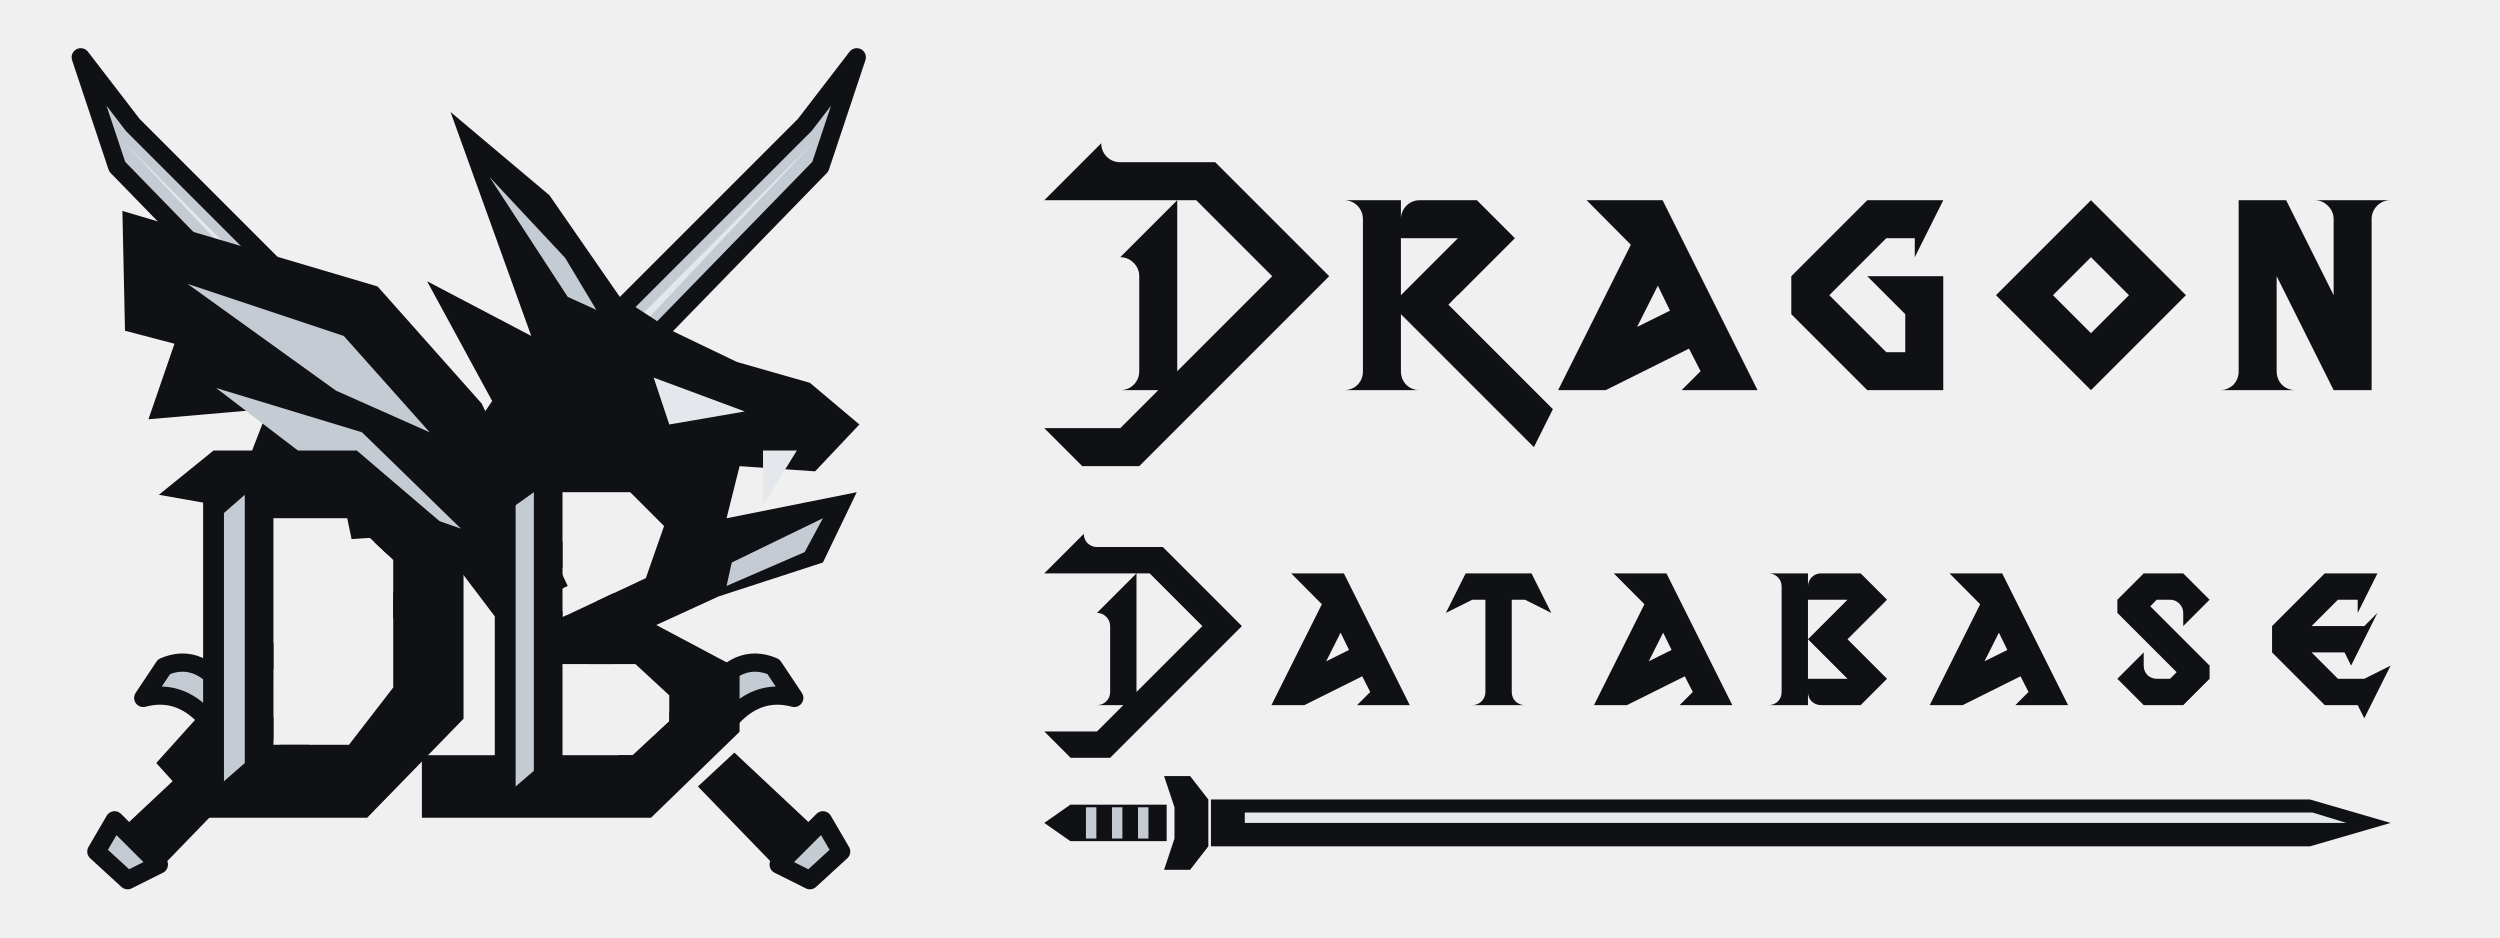
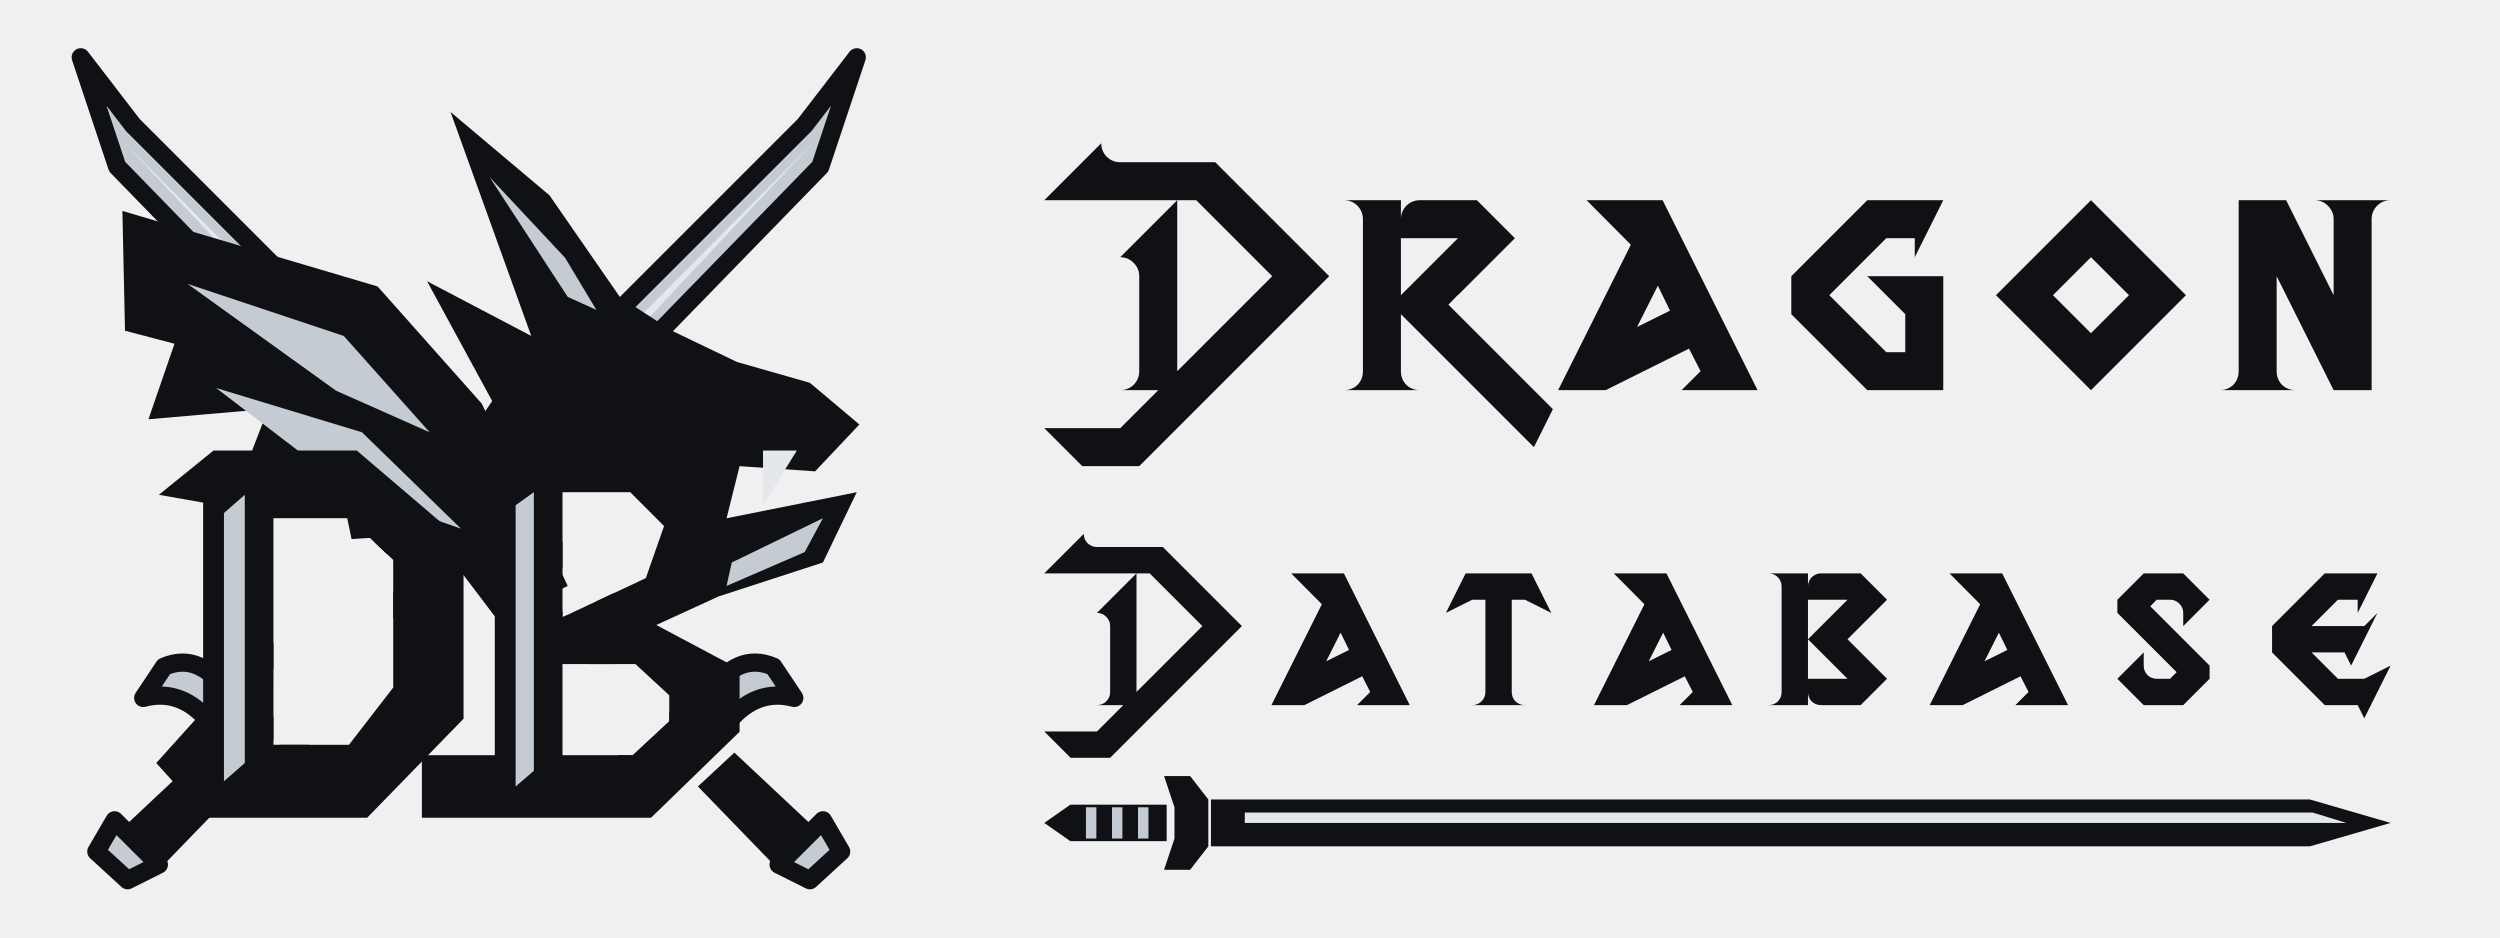
<svg xmlns="http://www.w3.org/2000/svg" viewBox="0 0 960 360" role="img" aria-labelledby="01-db-swordslapper-classic-title 01-db-swordslapper-classic-description">
  <defs>
    <linearGradient id="01-db-swordslapper-classic-silver-background" x1="0" y1="0" x2="0.85" y2="1">
      <stop offset="0" stop-color="#B9C1CC" />
      <stop offset="0.5" stop-color="#E4E7EB" />
      <stop offset="1" stop-color="#C5CBD3" />
    </linearGradient>
  </defs>
  <g aria-label="Dragon Database Swordmaw Hybrid logo" transform="translate(0 0) scale(1)" opacity="1">
    <g id="01-db-swordslapper-classic-logo-1-db-swordmaw-hybrid-mark" class="01-db-swordslapper-classic-logo-1-db-swordmaw-hybrid-mark">
      <defs>
        <mask x="0" y="0" width="360" height="360" id="01-db-swordslapper-classic-logo-1-db-swordmaw-hybrid-counter-mask" maskUnits="userSpaceOnUse">
          <rect x="0" y="0" width="360" height="360" fill="#FFFFFF" />
          <path fill="#000000" d="M105 199 L134 199 L151 215 L151 264 L134 286 L105 286 Z M216 189 L242 189 L255 202 L248 222 L216 237 Z M216 255 L244 255 L257 267 L257 277 L243 290 L216 290 Z" />
        </mask>
      </defs>
      <g fill="#C5CBD3" stroke="#101115" stroke-width="7" stroke-linejoin="round" id="01-db-swordslapper-classic-logo-1-db-swordmaw-hybrid-crossed-swords" class="01-db-swordslapper-classic-logo-1-db-swordmaw-hybrid-crossed-swords" mask="url(#01-db-swordslapper-classic-logo-1-db-swordmaw-hybrid-counter-mask)">
        <path id="01-db-swordslapper-classic-logo-1-db-swordmaw-hybrid-right-pointing-blade" class="db-swordmaw-hybrid-sword-blade" d="M84 273 L309 48 L329 22 L315 64 L99 286 Z" />
        <path id="01-db-swordslapper-classic-logo-1-db-swordmaw-hybrid-left-pointing-blade" class="db-swordmaw-hybrid-sword-blade" d="M276 273 L51 48 L31 22 L45 64 L261 286 Z" />
        <path fill="#E4E7EB" stroke="none" id="01-db-swordslapper-classic-logo-1-db-swordmaw-hybrid-right-blade-fuller" class="db-swordmaw-hybrid-blade-fuller" d="M97 271 L313 54 L100 281 Z" />
        <path fill="#E4E7EB" stroke="none" id="01-db-swordslapper-classic-logo-1-db-swordmaw-hybrid-left-blade-fuller" class="db-swordmaw-hybrid-blade-fuller" d="M263 271 L47 54 L260 281 Z" />
        <path fill="#101115" stroke="none" id="01-db-swordslapper-classic-logo-1-db-swordmaw-hybrid-left-sword-grip" class="db-swordmaw-hybrid-sword-grip" d="M78 289 L92 302 L61 334 L46 319 Z" />
        <path fill="#101115" stroke="none" id="01-db-swordslapper-classic-logo-1-db-swordmaw-hybrid-right-sword-grip" class="db-swordmaw-hybrid-sword-grip" d="M282 289 L268 302 L299 334 L314 319 Z" />
        <path id="01-db-swordslapper-classic-logo-1-db-swordmaw-hybrid-left-crossguard" class="db-swordmaw-hybrid-sword-crossguard" d="M63 256q14-6 25 11l27 20 9 10-9 10-13-16-21-13q-11-14-26-10Z" />
        <path id="01-db-swordslapper-classic-logo-1-db-swordmaw-hybrid-right-crossguard" class="db-swordmaw-hybrid-sword-crossguard" d="M297 256q-14-6-25 11l-27 20-9 10 9 10 13-16 21-13q11-14 26-10Z" />
        <path id="01-db-swordslapper-classic-logo-1-db-swordmaw-hybrid-left-pommel" class="db-swordmaw-hybrid-sword-pommel" d="M44 315 L61 332 L49 338 L37 327 Z" />
        <path id="01-db-swordslapper-classic-logo-1-db-swordmaw-hybrid-right-pommel" class="db-swordmaw-hybrid-sword-pommel" d="M316 315 L299 332 L311 338 L323 327 Z" />
      </g>
      <path fill="#101115" id="01-db-swordslapper-classic-logo-1-db-swordmaw-hybrid-swept-wing" class="01-db-swordslapper-classic-logo-1-db-swordmaw-hybrid-swept-wing" d="M47 81 L145 110 L185 155 L218 225 L191 238 L166 205 L135 207 L130 183 L91 188 L103 157 L57 161 L67 132 L48 127 Z" />
      <path fill="#C5CBD3" id="01-db-swordslapper-classic-logo-1-db-swordmaw-hybrid-wing-membranes" class="01-db-swordslapper-classic-logo-1-db-swordmaw-hybrid-wing-membranes" d="M72 109 L132 129 L165 166 L129 150 Z M83 149 L139 166 L177 203 L134 188 Z" />
      <path fill="#101115" fill-rule="evenodd" id="01-db-swordslapper-classic-logo-1-db-swordmaw-hybrid-letter-d" class="01-db-swordslapper-classic-logo-1-db-swordmaw-hybrid-letter-d" d="M61 190 L82 173 L137 173 L178 208 L178 276 L141 314 L79 314 L60 293 L78 273 L78 193 Z M105 199 L134 199 L151 215 L151 264 L134 286 L105 286 Z" />
      <path fill="#101115" fill-rule="evenodd" id="01-db-swordslapper-classic-logo-1-db-swordmaw-hybrid-dragon-letter-b" class="01-db-swordslapper-classic-logo-1-db-swordmaw-hybrid-dragon-letter-b" d="M176 173 L189 154 L164 108 L204 129 L173 43 L211 75 L238 114 L258 127 L283 139 L311 147 L330 163 L313 181 L284 179 L279 199 L329 189 L316 216 L276 229 L252 240 L284 257 L284 281 L250 314 L162 314 L162 290 L190 290 L190 193 Z M216 189 L242 189 L255 202 L248 222 L216 237 Z M216 255 L244 255 L257 267 L257 277 L243 290 L216 290 Z" />
      <path fill="#C5CBD3" id="01-db-swordslapper-classic-logo-1-db-swordmaw-hybrid-d-stem-facet" class="db-swordmaw-hybrid-letter-facet" d="M86 197 L94 190 L94 293 L86 300 Z" />
      <path fill="#C5CBD3" id="01-db-swordslapper-classic-logo-1-db-swordmaw-hybrid-b-stem-facet" class="db-swordmaw-hybrid-letter-facet" d="M198 194 L205 189 L205 296 L198 302 Z" />
      <path fill="#C5CBD3" id="01-db-swordslapper-classic-logo-1-db-swordmaw-hybrid-long-horn-facet" class="01-db-swordslapper-classic-logo-1-db-swordmaw-hybrid-long-horn-facet" d="M188 68 L217 99 L229 119 L218 114 Z" />
-       <path fill="#E4E7EB" id="01-db-swordslapper-classic-logo-1-db-swordmaw-hybrid-angry-eye" class="01-db-swordslapper-classic-logo-1-db-swordmaw-hybrid-angry-eye" d="M251 145 L286 158 L257 163 Z" />
      <path fill="#E4E7EB" id="01-db-swordslapper-classic-logo-1-db-swordmaw-hybrid-long-fang" class="01-db-swordslapper-classic-logo-1-db-swordmaw-hybrid-long-fang" d="M293 173 L306 173 L293 194 Z" />
      <path fill="#C5CBD3" id="01-db-swordslapper-classic-logo-1-db-swordmaw-hybrid-broad-jaw-facet" class="01-db-swordslapper-classic-logo-1-db-swordmaw-hybrid-broad-jaw-facet" d="M281 216 L316 199 L309 212 L279 225 Z" />
    </g>
  </g>
  <g id="01-db-swordslapper-classic-word-2" role="img" aria-label="Dragon" data-font="DragonSlapper" data-license="https://creativecommons.org/licenses/by-sa/3.0/" data-ink-left="401" data-ink-right="918" fill="#101115" transform="translate(430.1765 149.8235) scale(0.1139706 -0.1139706)">
    <g id="01-db-swordslapper-classic-word-2-letter-0" transform="translate(0 0)">
      <path d="M-128 -256 -256 -128H0L128 0H0Q26 0 45 18Q64 37 64 64V384Q64 410 45 429Q26 448 0 448L192 640V64L512 384L256 640H-256L-64 832Q-64 805 -45 786Q-26 768 0 768H320L704 384L64 -256Z" />
    </g>
    <g id="01-db-swordslapper-classic-word-2-letter-1" transform="translate(817.6516 0)">
      <path d="M128 320 320 512H128ZM576 -192 128 256V64Q128 37 146 18Q165 0 192 0H-64Q-37 0 -18 18Q0 37 0 64V576Q0 602 -18 621Q-37 640 -64 640H128V576Q128 602 146 621Q165 640 192 640H384L512 512L320 320H319L288 288L640 -64Z" />
    </g>
    <g id="01-db-swordslapper-classic-word-2-letter-2" transform="translate(1571.303 0)">
      <path d="M170 213 281 268 240 352ZM-96 0 149 490 0 640H256L576 0H320L384 64L345 140L64 0Z" />
    </g>
    <g id="01-db-swordslapper-classic-word-2-letter-3" transform="translate(2260.955 0)">
      <path d="M256 0 0 256V384L256 640H512L416 448V512H320L128 320L320 128H384V256L256 384H512V0Z" />
    </g>
    <g id="01-db-swordslapper-classic-word-2-letter-4" transform="translate(3014.606 0)">
      <path d="M256 192 384 320 256 448 128 320ZM256 0 -64 320 256 640 576 320Z" />
    </g>
    <g id="01-db-swordslapper-classic-word-2-letter-5" transform="translate(3768.258 0)">
      <path d="M-64 0Q-37 0 -18 18Q0 37 0 64V640H160L320 320V576Q320 602 301 621Q282 640 256 640H512Q485 640 466 621Q448 602 448 576V0H320L128 384V64Q128 37 146 18Q165 0 192 0Z" />
    </g>
  </g>
  <g id="01-db-swordslapper-classic-word-3" role="img" aria-label="Database" data-font="DragonSlapper" data-license="https://creativecommons.org/licenses/by-sa/3.0/" data-ink-left="401" data-ink-right="918" fill="#101115" transform="translate(421.2353 270.7647) scale(0.07904412 -0.07904412)">
    <g id="01-db-swordslapper-classic-word-3-letter-0" transform="translate(0 0)">
      <path d="M-128 -256 -256 -128H0L128 0H0Q26 0 45 18Q64 37 64 64V384Q64 410 45 429Q26 448 0 448L192 640V64L512 384L256 640H-256L-64 832Q-64 805 -45 786Q-26 768 0 768H320L704 384L64 -256Z" />
    </g>
    <g id="01-db-swordslapper-classic-word-3-letter-1" transform="translate(943.5216 0)">
      <path d="M170 213 281 268 240 352ZM-96 0 149 490 0 640H256L576 0H320L384 64L345 140L64 0Z" />
    </g>
    <g id="01-db-swordslapper-classic-word-3-letter-2" transform="translate(1759.043 0)">
      <path d="M64 0Q90 0 109 18Q128 37 128 64V512H64L-64 448L32 640H352L448 448L320 512H256V64Q256 37 274 18Q293 0 320 0Z" />
    </g>
    <g id="01-db-swordslapper-classic-word-3-letter-3" transform="translate(2510.565 0)">
      <path d="M170 213 281 268 240 352ZM-96 0 149 490 0 640H256L576 0H320L384 64L345 140L64 0Z" />
    </g>
    <g id="01-db-swordslapper-classic-word-3-letter-4" transform="translate(3326.086 0)">
      <path d="M320 128 128 320 320 512H128V128ZM-64 0Q-37 0 -18 18Q0 37 0 64V576Q0 602 -18 621Q-37 640 -64 640H128V576Q128 602 146 621Q165 640 192 640H384L512 512L320 320L512 128L384 0H192Q165 0 146 18Q128 37 128 64V0Z" />
    </g>
    <g id="01-db-swordslapper-classic-word-3-letter-5" transform="translate(4141.608 0)">
      <path d="M170 213 281 268 240 352ZM-96 0 149 490 0 640H256L576 0H320L384 64L345 140L64 0Z" />
    </g>
    <g id="01-db-swordslapper-classic-word-3-letter-6" transform="translate(4957.13 0)">
      <path d="M128 0 0 128 128 256V192Q128 165 146 146Q165 128 192 128H256L288 160L0 448V512L128 640H320L448 512L320 384V448Q320 474 301 493Q282 512 256 512H191L160 480L448 192V128L320 0Z" />
    </g>
    <g id="01-db-swordslapper-classic-word-3-letter-7" transform="translate(5772.651 0)">
      <path d="M384 -64 352 0H192L-64 256V384L192 640H448L352 448V512H256L128 384H384L448 448L320 192L288 256H128L256 128H384L512 192Z" />
    </g>
  </g>
  <g id="01-db-swordslapper-classic-db-swordmaw-hybrid-wordmark-sword" fill="#101115">
    <path id="01-db-swordslapper-classic-db-swordmaw-hybrid-underline-blade" d="M465 307h422l31 9-31 9H465Z" />
    <path id="01-db-swordslapper-classic-db-swordmaw-hybrid-blade-fuller" fill="#E4E7EB" d="M478 312h410l13 4H478Z" />
    <path id="01-db-swordslapper-classic-db-swordmaw-hybrid-underline-guard" d="M447 298h10l7 9v18l-7 9h-10l4-12v-12Z" />
    <path id="01-db-swordslapper-classic-db-swordmaw-hybrid-underline-grip" d="M411 309h37v14h-37l-10-7Z" />
    <path id="01-db-swordslapper-classic-db-swordmaw-hybrid-grip-wrap" fill="#C5CBD3" d="M417 310h4v12h-4Zm10 0h4v12h-4Zm10 0h4v12h-4Z" />
  </g>
</svg>
